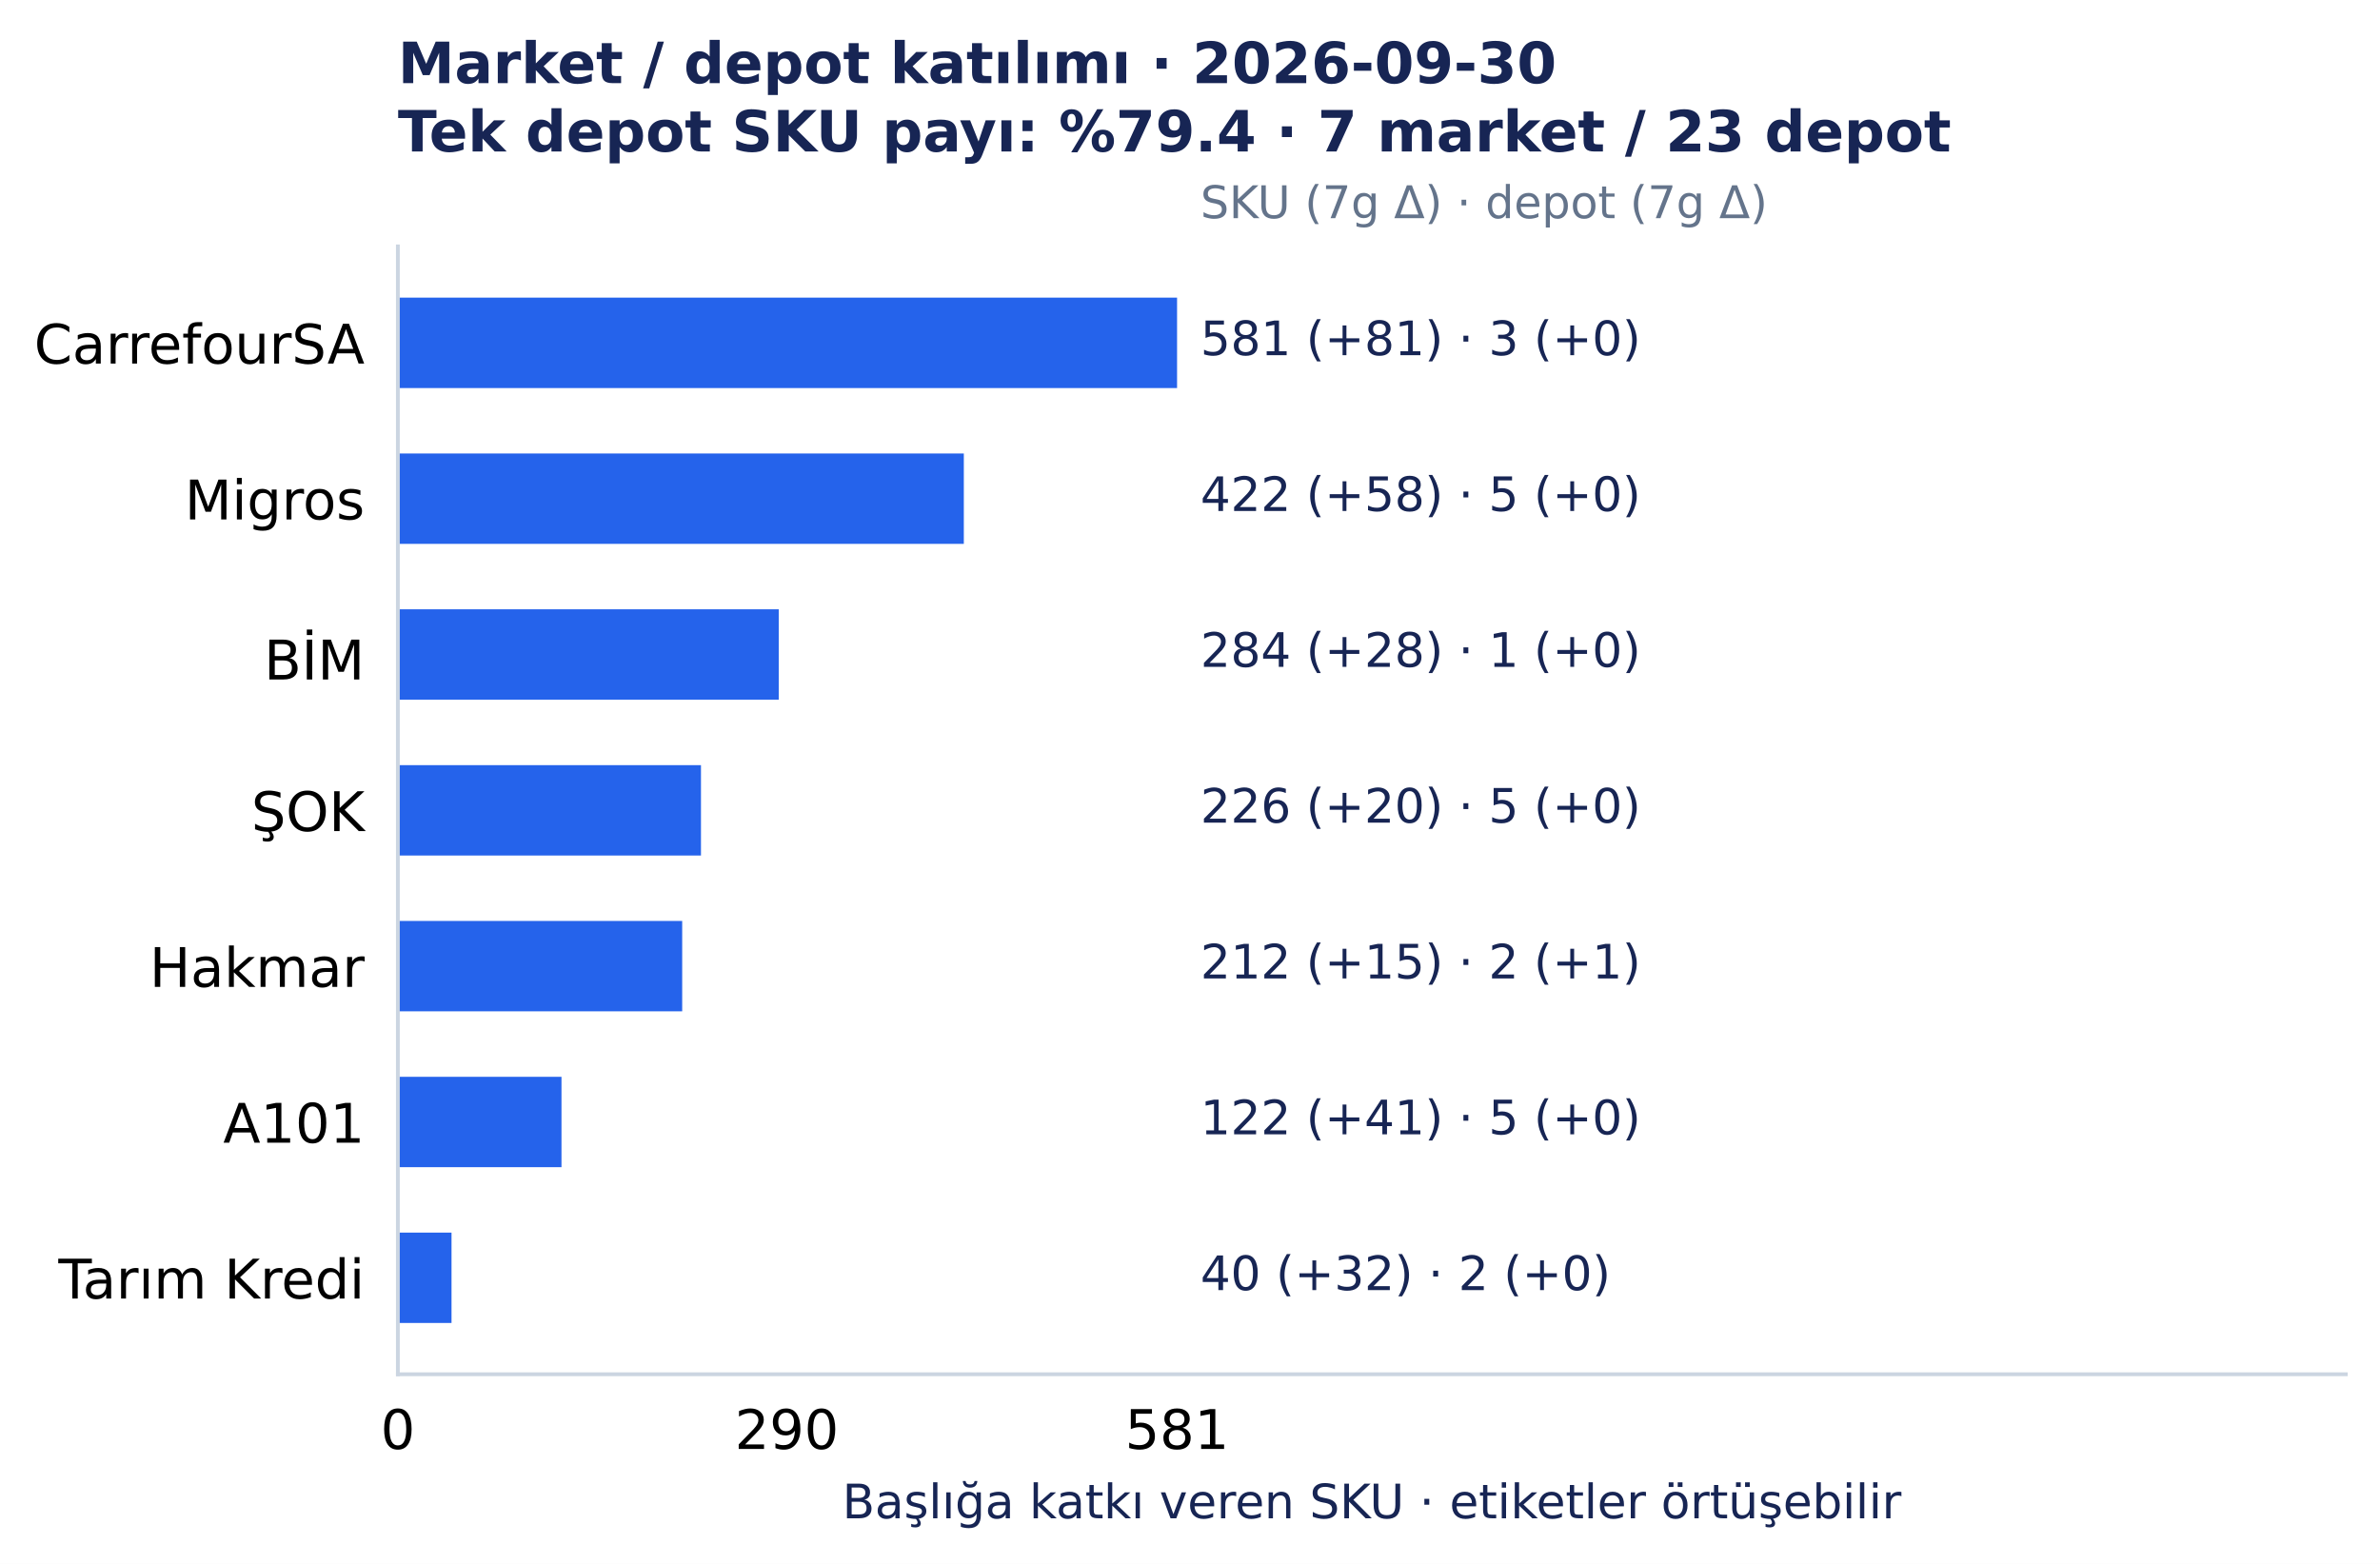
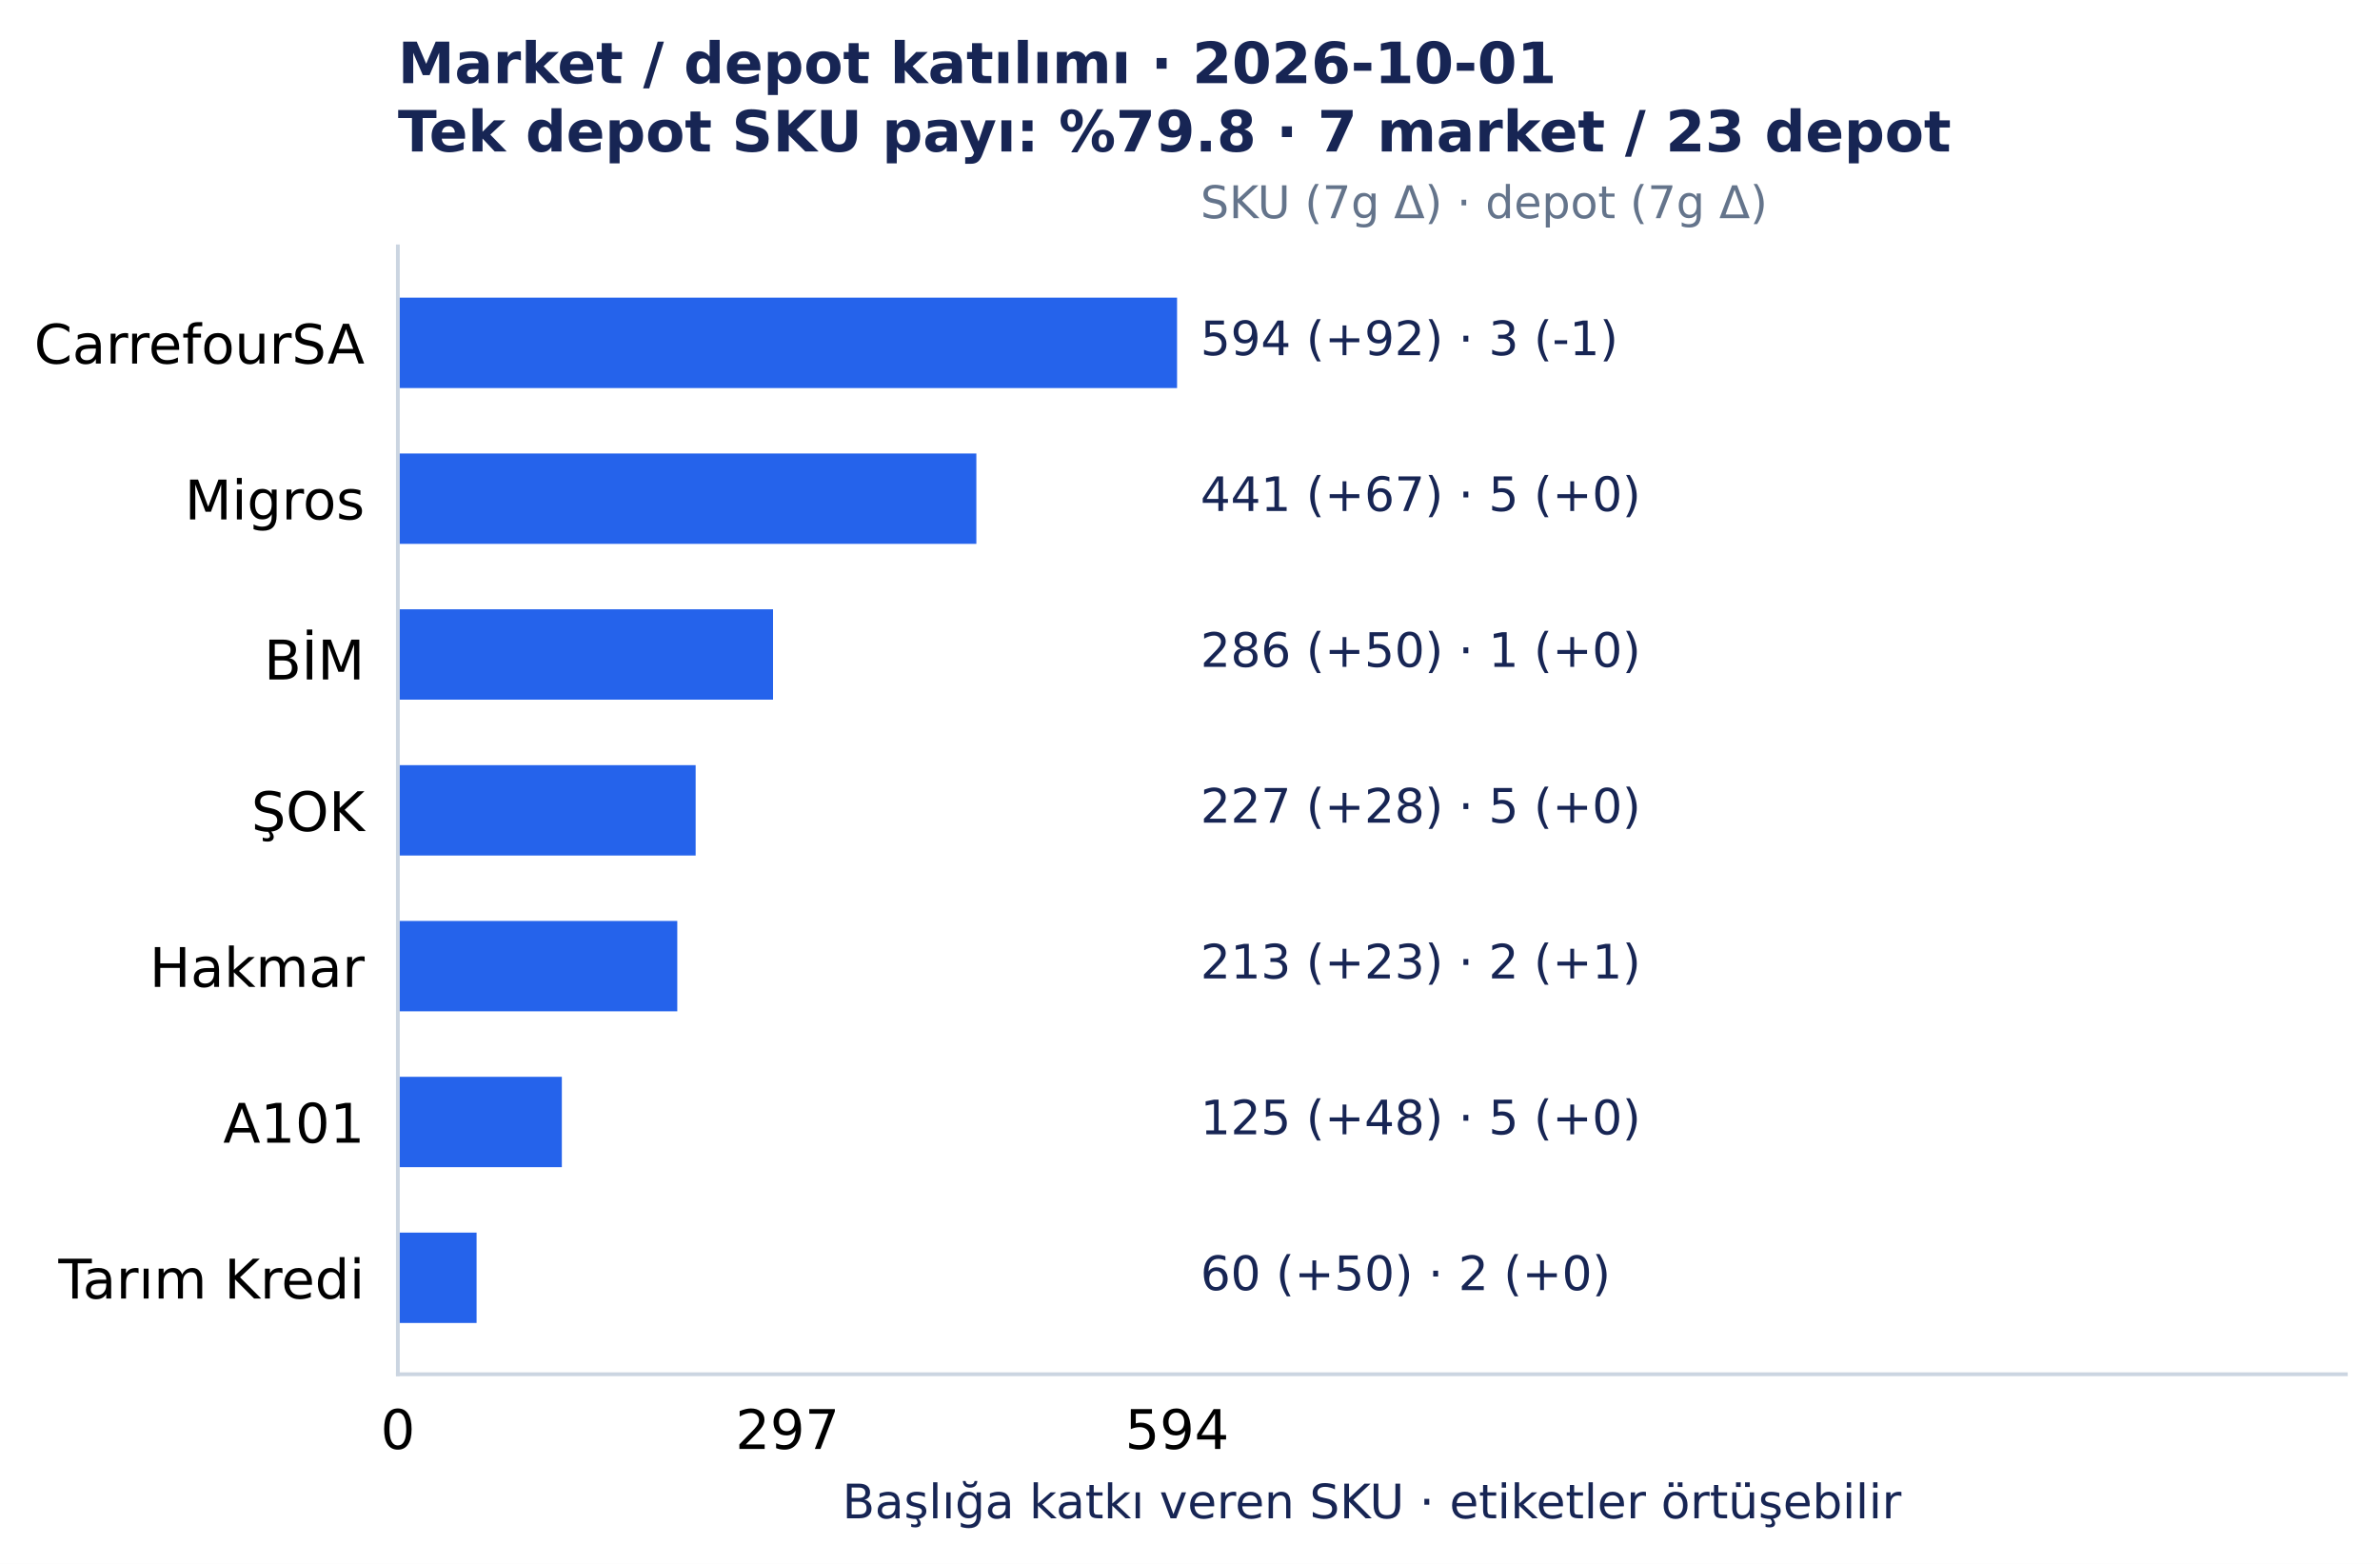
<svg xmlns="http://www.w3.org/2000/svg" width="501.492pt" height="329.548pt" viewBox="0 0 501.492 329.548" version="1.1">
  <defs>
    <style type="text/css">*{stroke-linejoin: round; stroke-linecap: butt}</style>
  </defs>
  <g id="figure_1">
    <g id="patch_1">
      <path d="M 0 329.548 L 501.492 329.548 L 501.492 0 L 0 0 z " style="fill: #ffffff" />
    </g>
    <g id="axes_1">
      <g id="patch_2">
        <path d="M 83.836 289.594 L 494.292 289.594 L 494.292 51.923 L 83.836 51.923 z " style="fill: #ffffff" />
      </g>
      <g id="matplotlib.axis_1">
        <g id="xtick_1">
          <g id="line2d_1" />
          <g id="text_1">
            <text style="font-size: 11.5px; font-family: 'DejaVu Sans', 'Bitstream Vera Sans', 'Computer Modern Sans Serif', 'Lucida Grande', 'Verdana', 'Geneva', 'Lucid', 'Arial', 'Helvetica', 'Avant Garde', sans-serif; text-anchor: middle" x="83.836" y="305.331" transform="rotate(-0 83.83609 305.3312)">0</text>
          </g>
        </g>
        <g id="xtick_2">
          <g id="line2d_2" />
          <g id="text_2">
-             <text style="font-size: 11.5px; font-family: 'DejaVu Sans', 'Bitstream Vera Sans', 'Computer Modern Sans Serif', 'Lucida Grande', 'Verdana', 'Geneva', 'Lucid', 'Arial', 'Helvetica', 'Avant Garde', sans-serif; text-anchor: middle" x="165.786" y="305.331" transform="rotate(-0 165.7861 305.3312)">290</text>
+             <text style="font-size: 11.5px; font-family: 'DejaVu Sans', 'Bitstream Vera Sans', 'Computer Modern Sans Serif', 'Lucida Grande', 'Verdana', 'Geneva', 'Lucid', 'Arial', 'Helvetica', 'Avant Garde', sans-serif; text-anchor: middle" x="165.927" y="305.331" transform="rotate(-0 165.9273 305.3312)">297</text>
          </g>
        </g>
        <g id="xtick_3">
          <g id="line2d_3" />
          <g id="text_3">
-             <text style="font-size: 11.5px; font-family: 'DejaVu Sans', 'Bitstream Vera Sans', 'Computer Modern Sans Serif', 'Lucida Grande', 'Verdana', 'Geneva', 'Lucid', 'Arial', 'Helvetica', 'Avant Garde', sans-serif; text-anchor: middle" x="248.019" y="305.331" transform="rotate(-0 248.0186 305.3312)">581</text>
+             <text style="font-size: 11.5px; font-family: 'DejaVu Sans', 'Bitstream Vera Sans', 'Computer Modern Sans Serif', 'Lucida Grande', 'Verdana', 'Geneva', 'Lucid', 'Arial', 'Helvetica', 'Avant Garde', sans-serif; text-anchor: middle" x="248.019" y="305.331" transform="rotate(-0 248.0186 305.3312)">594</text>
          </g>
        </g>
        <g id="text_4">
          <text style="font-size: 10px; font-family: 'DejaVu Sans', 'Bitstream Vera Sans', 'Computer Modern Sans Serif', 'Lucida Grande', 'Verdana', 'Geneva', 'Lucid', 'Arial', 'Helvetica', 'Avant Garde', sans-serif; text-anchor: middle; fill: #172554" x="289.064" y="319.945" transform="rotate(-0 289.0642 319.9455)">Başlığa katkı veren SKU · etiketler örtüşebilir</text>
        </g>
      </g>
      <g id="matplotlib.axis_2">
        <g id="ytick_1">
          <g id="line2d_4" />
          <g id="text_5">
            <text style="font-size: 11.5px; font-family: 'DejaVu Sans', 'Bitstream Vera Sans', 'Computer Modern Sans Serif', 'Lucida Grande', 'Verdana', 'Geneva', 'Lucid', 'Arial', 'Helvetica', 'Avant Garde', sans-serif; text-anchor: end" x="76.836" y="76.618" transform="rotate(-0 76.83609 76.61754)">CarrefourSA</text>
          </g>
        </g>
        <g id="ytick_2">
          <g id="line2d_5" />
          <g id="text_6">
            <text style="font-size: 11.5px; font-family: 'DejaVu Sans', 'Bitstream Vera Sans', 'Computer Modern Sans Serif', 'Lucida Grande', 'Verdana', 'Geneva', 'Lucid', 'Arial', 'Helvetica', 'Avant Garde', sans-serif; text-anchor: end" x="76.836" y="109.454" transform="rotate(-0 76.83609 109.4541)">Migros</text>
          </g>
        </g>
        <g id="ytick_3">
          <g id="line2d_6" />
          <g id="text_7">
            <text style="font-size: 11.5px; font-family: 'DejaVu Sans', 'Bitstream Vera Sans', 'Computer Modern Sans Serif', 'Lucida Grande', 'Verdana', 'Geneva', 'Lucid', 'Arial', 'Helvetica', 'Avant Garde', sans-serif; text-anchor: end" x="76.836" y="143.177" transform="rotate(-0 76.83609 143.1775)">BİM</text>
          </g>
        </g>
        <g id="ytick_4">
          <g id="line2d_7" />
          <g id="text_8">
            <text style="font-size: 11.5px; font-family: 'DejaVu Sans', 'Bitstream Vera Sans', 'Computer Modern Sans Serif', 'Lucida Grande', 'Verdana', 'Geneva', 'Lucid', 'Arial', 'Helvetica', 'Avant Garde', sans-serif; text-anchor: end" x="76.836" y="175.127" transform="rotate(-0 76.83609 175.1269)">ŞOK</text>
          </g>
        </g>
        <g id="ytick_5">
          <g id="line2d_8" />
          <g id="text_9">
            <text style="font-size: 11.5px; font-family: 'DejaVu Sans', 'Bitstream Vera Sans', 'Computer Modern Sans Serif', 'Lucida Grande', 'Verdana', 'Geneva', 'Lucid', 'Arial', 'Helvetica', 'Avant Garde', sans-serif; text-anchor: end" x="76.836" y="207.964" transform="rotate(-0 76.83609 207.9639)">Hakmar</text>
          </g>
        </g>
        <g id="ytick_6">
          <g id="line2d_9" />
          <g id="text_10">
            <text style="font-size: 11.5px; font-family: 'DejaVu Sans', 'Bitstream Vera Sans', 'Computer Modern Sans Serif', 'Lucida Grande', 'Verdana', 'Geneva', 'Lucid', 'Arial', 'Helvetica', 'Avant Garde', sans-serif; text-anchor: end" x="76.836" y="240.8" transform="rotate(-0 76.83609 240.8001)">A101</text>
          </g>
        </g>
        <g id="ytick_7">
          <g id="line2d_10" />
          <g id="text_11">
            <text style="font-size: 11.5px; font-family: 'DejaVu Sans', 'Bitstream Vera Sans', 'Computer Modern Sans Serif', 'Lucida Grande', 'Verdana', 'Geneva', 'Lucid', 'Arial', 'Helvetica', 'Avant Garde', sans-serif; text-anchor: end" x="76.836" y="273.637" transform="rotate(-0 76.83609 273.6372)">Tarım Kredi</text>
          </g>
        </g>
      </g>
      <g id="patch_3">
-         <path d="M 83.836 62.726 L 248.019 62.726 L 248.019 81.771 L 83.836 81.771 z " clip-path="url(#p959165df24)" style="fill: #2563eb" />
+         <path d="M 83.836 62.726 L 248.019 62.726 L 248.019 81.771 L 83.836 81.771 z " clip-path="url(#p7150c4acc0)" style="fill: #2563eb" />
      </g>
      <g id="patch_4">
-         <path d="M 83.836 95.562 L 203.087 95.562 L 203.087 114.608 L 83.836 114.608 z " clip-path="url(#p959165df24)" style="fill: #2563eb" />
+         <path d="M 83.836 95.562 L 205.729 95.562 L 205.729 114.608 L 83.836 114.608 z " clip-path="url(#p7150c4acc0)" style="fill: #2563eb" />
      </g>
      <g id="patch_5">
-         <path d="M 83.836 128.399 L 164.091 128.399 L 164.091 147.444 L 83.836 147.444 z " clip-path="url(#p959165df24)" style="fill: #2563eb" />
+         <path d="M 83.836 128.399 L 162.887 128.399 L 162.887 147.444 L 83.836 147.444 z " clip-path="url(#p7150c4acc0)" style="fill: #2563eb" />
      </g>
      <g id="patch_6">
-         <path d="M 83.836 161.236 L 147.701 161.236 L 147.701 180.281 L 83.836 180.281 z " clip-path="url(#p959165df24)" style="fill: #2563eb" />
+         <path d="M 83.836 161.236 L 146.579 161.236 L 146.579 180.281 L 83.836 180.281 z " clip-path="url(#p7150c4acc0)" style="fill: #2563eb" />
      </g>
      <g id="patch_7">
-         <path d="M 83.836 194.072 L 143.744 194.072 L 143.744 213.117 L 83.836 213.117 z " clip-path="url(#p959165df24)" style="fill: #2563eb" />
+         <path d="M 83.836 194.072 L 142.71 194.072 L 142.71 213.117 L 83.836 213.117 z " clip-path="url(#p7150c4acc0)" style="fill: #2563eb" />
      </g>
      <g id="patch_8">
-         <path d="M 83.836 226.909 L 118.312 226.909 L 118.312 245.954 L 83.836 245.954 z " clip-path="url(#p959165df24)" style="fill: #2563eb" />
+         <path d="M 83.836 226.909 L 118.386 226.909 L 118.386 245.954 L 83.836 245.954 z " clip-path="url(#p7150c4acc0)" style="fill: #2563eb" />
      </g>
      <g id="patch_9">
-         <path d="M 83.836 259.745 L 95.14 259.745 L 95.14 278.791 L 83.836 278.791 z " clip-path="url(#p959165df24)" style="fill: #2563eb" />
+         <path d="M 83.836 259.745 L 100.42 259.745 L 100.42 278.791 L 83.836 278.791 z " clip-path="url(#p7150c4acc0)" style="fill: #2563eb" />
      </g>
      <g id="patch_10">
        <path d="M 83.836 289.594 L 83.836 51.923 " style="fill: none; stroke: #cbd5e1; stroke-width: 0.8; stroke-linejoin: miter; stroke-linecap: square" />
      </g>
      <g id="patch_11">
        <path d="M 83.836 289.594 L 494.292 289.594 " style="fill: none; stroke: #cbd5e1; stroke-width: 0.8; stroke-linejoin: miter; stroke-linecap: square" />
      </g>
      <g id="text_12">
-         <text style="font-size: 10px; font-family: 'DejaVu Sans', 'Bitstream Vera Sans', 'Computer Modern Sans Serif', 'Lucida Grande', 'Verdana', 'Geneva', 'Lucid', 'Arial', 'Helvetica', 'Avant Garde', sans-serif; text-anchor: start; fill: #172554" x="252.944" y="74.846" transform="rotate(-0 252.9441 74.84609)">581 (+81)  ·  3 (+0)</text>
+         <text style="font-size: 10px; font-family: 'DejaVu Sans', 'Bitstream Vera Sans', 'Computer Modern Sans Serif', 'Lucida Grande', 'Verdana', 'Geneva', 'Lucid', 'Arial', 'Helvetica', 'Avant Garde', sans-serif; text-anchor: start; fill: #172554" x="252.944" y="74.846" transform="rotate(-0 252.9441 74.84609)">594 (+92)  ·  3 (-1)</text>
      </g>
      <g id="text_13">
-         <text style="font-size: 10px; font-family: 'DejaVu Sans', 'Bitstream Vera Sans', 'Computer Modern Sans Serif', 'Lucida Grande', 'Verdana', 'Geneva', 'Lucid', 'Arial', 'Helvetica', 'Avant Garde', sans-serif; text-anchor: start; fill: #172554" x="252.944" y="107.683" transform="rotate(-0 252.9441 107.6827)">422 (+58)  ·  5 (+0)</text>
+         <text style="font-size: 10px; font-family: 'DejaVu Sans', 'Bitstream Vera Sans', 'Computer Modern Sans Serif', 'Lucida Grande', 'Verdana', 'Geneva', 'Lucid', 'Arial', 'Helvetica', 'Avant Garde', sans-serif; text-anchor: start; fill: #172554" x="252.944" y="107.683" transform="rotate(-0 252.9441 107.6827)">441 (+67)  ·  5 (+0)</text>
      </g>
      <g id="text_14">
-         <text style="font-size: 10px; font-family: 'DejaVu Sans', 'Bitstream Vera Sans', 'Computer Modern Sans Serif', 'Lucida Grande', 'Verdana', 'Geneva', 'Lucid', 'Arial', 'Helvetica', 'Avant Garde', sans-serif; text-anchor: start; fill: #172554" x="252.944" y="140.519" transform="rotate(-0 252.9441 140.5193)">284 (+28)  ·  1 (+0)</text>
+         <text style="font-size: 10px; font-family: 'DejaVu Sans', 'Bitstream Vera Sans', 'Computer Modern Sans Serif', 'Lucida Grande', 'Verdana', 'Geneva', 'Lucid', 'Arial', 'Helvetica', 'Avant Garde', sans-serif; text-anchor: start; fill: #172554" x="252.944" y="140.519" transform="rotate(-0 252.9441 140.5193)">286 (+50)  ·  1 (+0)</text>
      </g>
      <g id="text_15">
-         <text style="font-size: 10px; font-family: 'DejaVu Sans', 'Bitstream Vera Sans', 'Computer Modern Sans Serif', 'Lucida Grande', 'Verdana', 'Geneva', 'Lucid', 'Arial', 'Helvetica', 'Avant Garde', sans-serif; text-anchor: start; fill: #172554" x="252.944" y="173.356" transform="rotate(-0 252.9441 173.3559)">226 (+20)  ·  5 (+0)</text>
+         <text style="font-size: 10px; font-family: 'DejaVu Sans', 'Bitstream Vera Sans', 'Computer Modern Sans Serif', 'Lucida Grande', 'Verdana', 'Geneva', 'Lucid', 'Arial', 'Helvetica', 'Avant Garde', sans-serif; text-anchor: start; fill: #172554" x="252.944" y="173.356" transform="rotate(-0 252.9441 173.3559)">227 (+28)  ·  5 (+0)</text>
      </g>
      <g id="text_16">
-         <text style="font-size: 10px; font-family: 'DejaVu Sans', 'Bitstream Vera Sans', 'Computer Modern Sans Serif', 'Lucida Grande', 'Verdana', 'Geneva', 'Lucid', 'Arial', 'Helvetica', 'Avant Garde', sans-serif; text-anchor: start; fill: #172554" x="252.944" y="206.193" transform="rotate(-0 252.9441 206.1925)">212 (+15)  ·  2 (+1)</text>
+         <text style="font-size: 10px; font-family: 'DejaVu Sans', 'Bitstream Vera Sans', 'Computer Modern Sans Serif', 'Lucida Grande', 'Verdana', 'Geneva', 'Lucid', 'Arial', 'Helvetica', 'Avant Garde', sans-serif; text-anchor: start; fill: #172554" x="252.944" y="206.193" transform="rotate(-0 252.9441 206.1925)">213 (+23)  ·  2 (+1)</text>
      </g>
      <g id="text_17">
-         <text style="font-size: 10px; font-family: 'DejaVu Sans', 'Bitstream Vera Sans', 'Computer Modern Sans Serif', 'Lucida Grande', 'Verdana', 'Geneva', 'Lucid', 'Arial', 'Helvetica', 'Avant Garde', sans-serif; text-anchor: start; fill: #172554" x="252.944" y="239.029" transform="rotate(-0 252.9441 239.0291)">122 (+41)  ·  5 (+0)</text>
+         <text style="font-size: 10px; font-family: 'DejaVu Sans', 'Bitstream Vera Sans', 'Computer Modern Sans Serif', 'Lucida Grande', 'Verdana', 'Geneva', 'Lucid', 'Arial', 'Helvetica', 'Avant Garde', sans-serif; text-anchor: start; fill: #172554" x="252.944" y="239.029" transform="rotate(-0 252.9441 239.0291)">125 (+48)  ·  5 (+0)</text>
      </g>
      <g id="text_18">
-         <text style="font-size: 10px; font-family: 'DejaVu Sans', 'Bitstream Vera Sans', 'Computer Modern Sans Serif', 'Lucida Grande', 'Verdana', 'Geneva', 'Lucid', 'Arial', 'Helvetica', 'Avant Garde', sans-serif; text-anchor: start; fill: #172554" x="252.944" y="271.866" transform="rotate(-0 252.9441 271.8657)">40 (+32)  ·  2 (+0)</text>
+         <text style="font-size: 10px; font-family: 'DejaVu Sans', 'Bitstream Vera Sans', 'Computer Modern Sans Serif', 'Lucida Grande', 'Verdana', 'Geneva', 'Lucid', 'Arial', 'Helvetica', 'Avant Garde', sans-serif; text-anchor: start; fill: #172554" x="252.944" y="271.866" transform="rotate(-0 252.9441 271.8657)">60 (+50)  ·  2 (+0)</text>
      </g>
      <g id="text_19">
        <text style="font-size: 9.5px; font-family: 'DejaVu Sans', 'Bitstream Vera Sans', 'Computer Modern Sans Serif', 'Lucida Grande', 'Verdana', 'Geneva', 'Lucid', 'Arial', 'Helvetica', 'Avant Garde', sans-serif; text-anchor: start; fill: #64748b" x="252.944" y="45.979" transform="rotate(-0 252.9441 45.97915)">SKU (7g Δ) · depot (7g Δ)</text>
      </g>
      <g id="text_20">
-         <text style="font-weight: 700; font-size: 12px; font-family: 'DejaVu Sans', 'Bitstream Vera Sans', 'Computer Modern Sans Serif', 'Lucida Grande', 'Verdana', 'Geneva', 'Lucid', 'Arial', 'Helvetica', 'Avant Garde', sans-serif; fill: #172554" transform="translate(83.83609 17.5193)">Market / depot katılımı · 2026-09-30</text>
-         <text style="font-weight: 700; font-size: 12px; font-family: 'DejaVu Sans', 'Bitstream Vera Sans', 'Computer Modern Sans Serif', 'Lucida Grande', 'Verdana', 'Geneva', 'Lucid', 'Arial', 'Helvetica', 'Avant Garde', sans-serif; fill: #172554" transform="translate(83.83609 31.92258)">Tek depot SKU payı: %79.4 · 7 market / 23 depot</text>
+         <text style="font-weight: 700; font-size: 12px; font-family: 'DejaVu Sans', 'Bitstream Vera Sans', 'Computer Modern Sans Serif', 'Lucida Grande', 'Verdana', 'Geneva', 'Lucid', 'Arial', 'Helvetica', 'Avant Garde', sans-serif; fill: #172554" transform="translate(83.83609 17.5193)">Market / depot katılımı · 2026-10-01</text>
+         <text style="font-weight: 700; font-size: 12px; font-family: 'DejaVu Sans', 'Bitstream Vera Sans', 'Computer Modern Sans Serif', 'Lucida Grande', 'Verdana', 'Geneva', 'Lucid', 'Arial', 'Helvetica', 'Avant Garde', sans-serif; fill: #172554" transform="translate(83.83609 31.92258)">Tek depot SKU payı: %79.8 · 7 market / 23 depot</text>
      </g>
    </g>
  </g>
  <defs>
-     <clipPath id="p959165df24">
+     <clipPath id="p7150c4acc0">
      <rect x="83.836" y="51.923" width="410.456" height="237.671" />
    </clipPath>
  </defs>
</svg>
